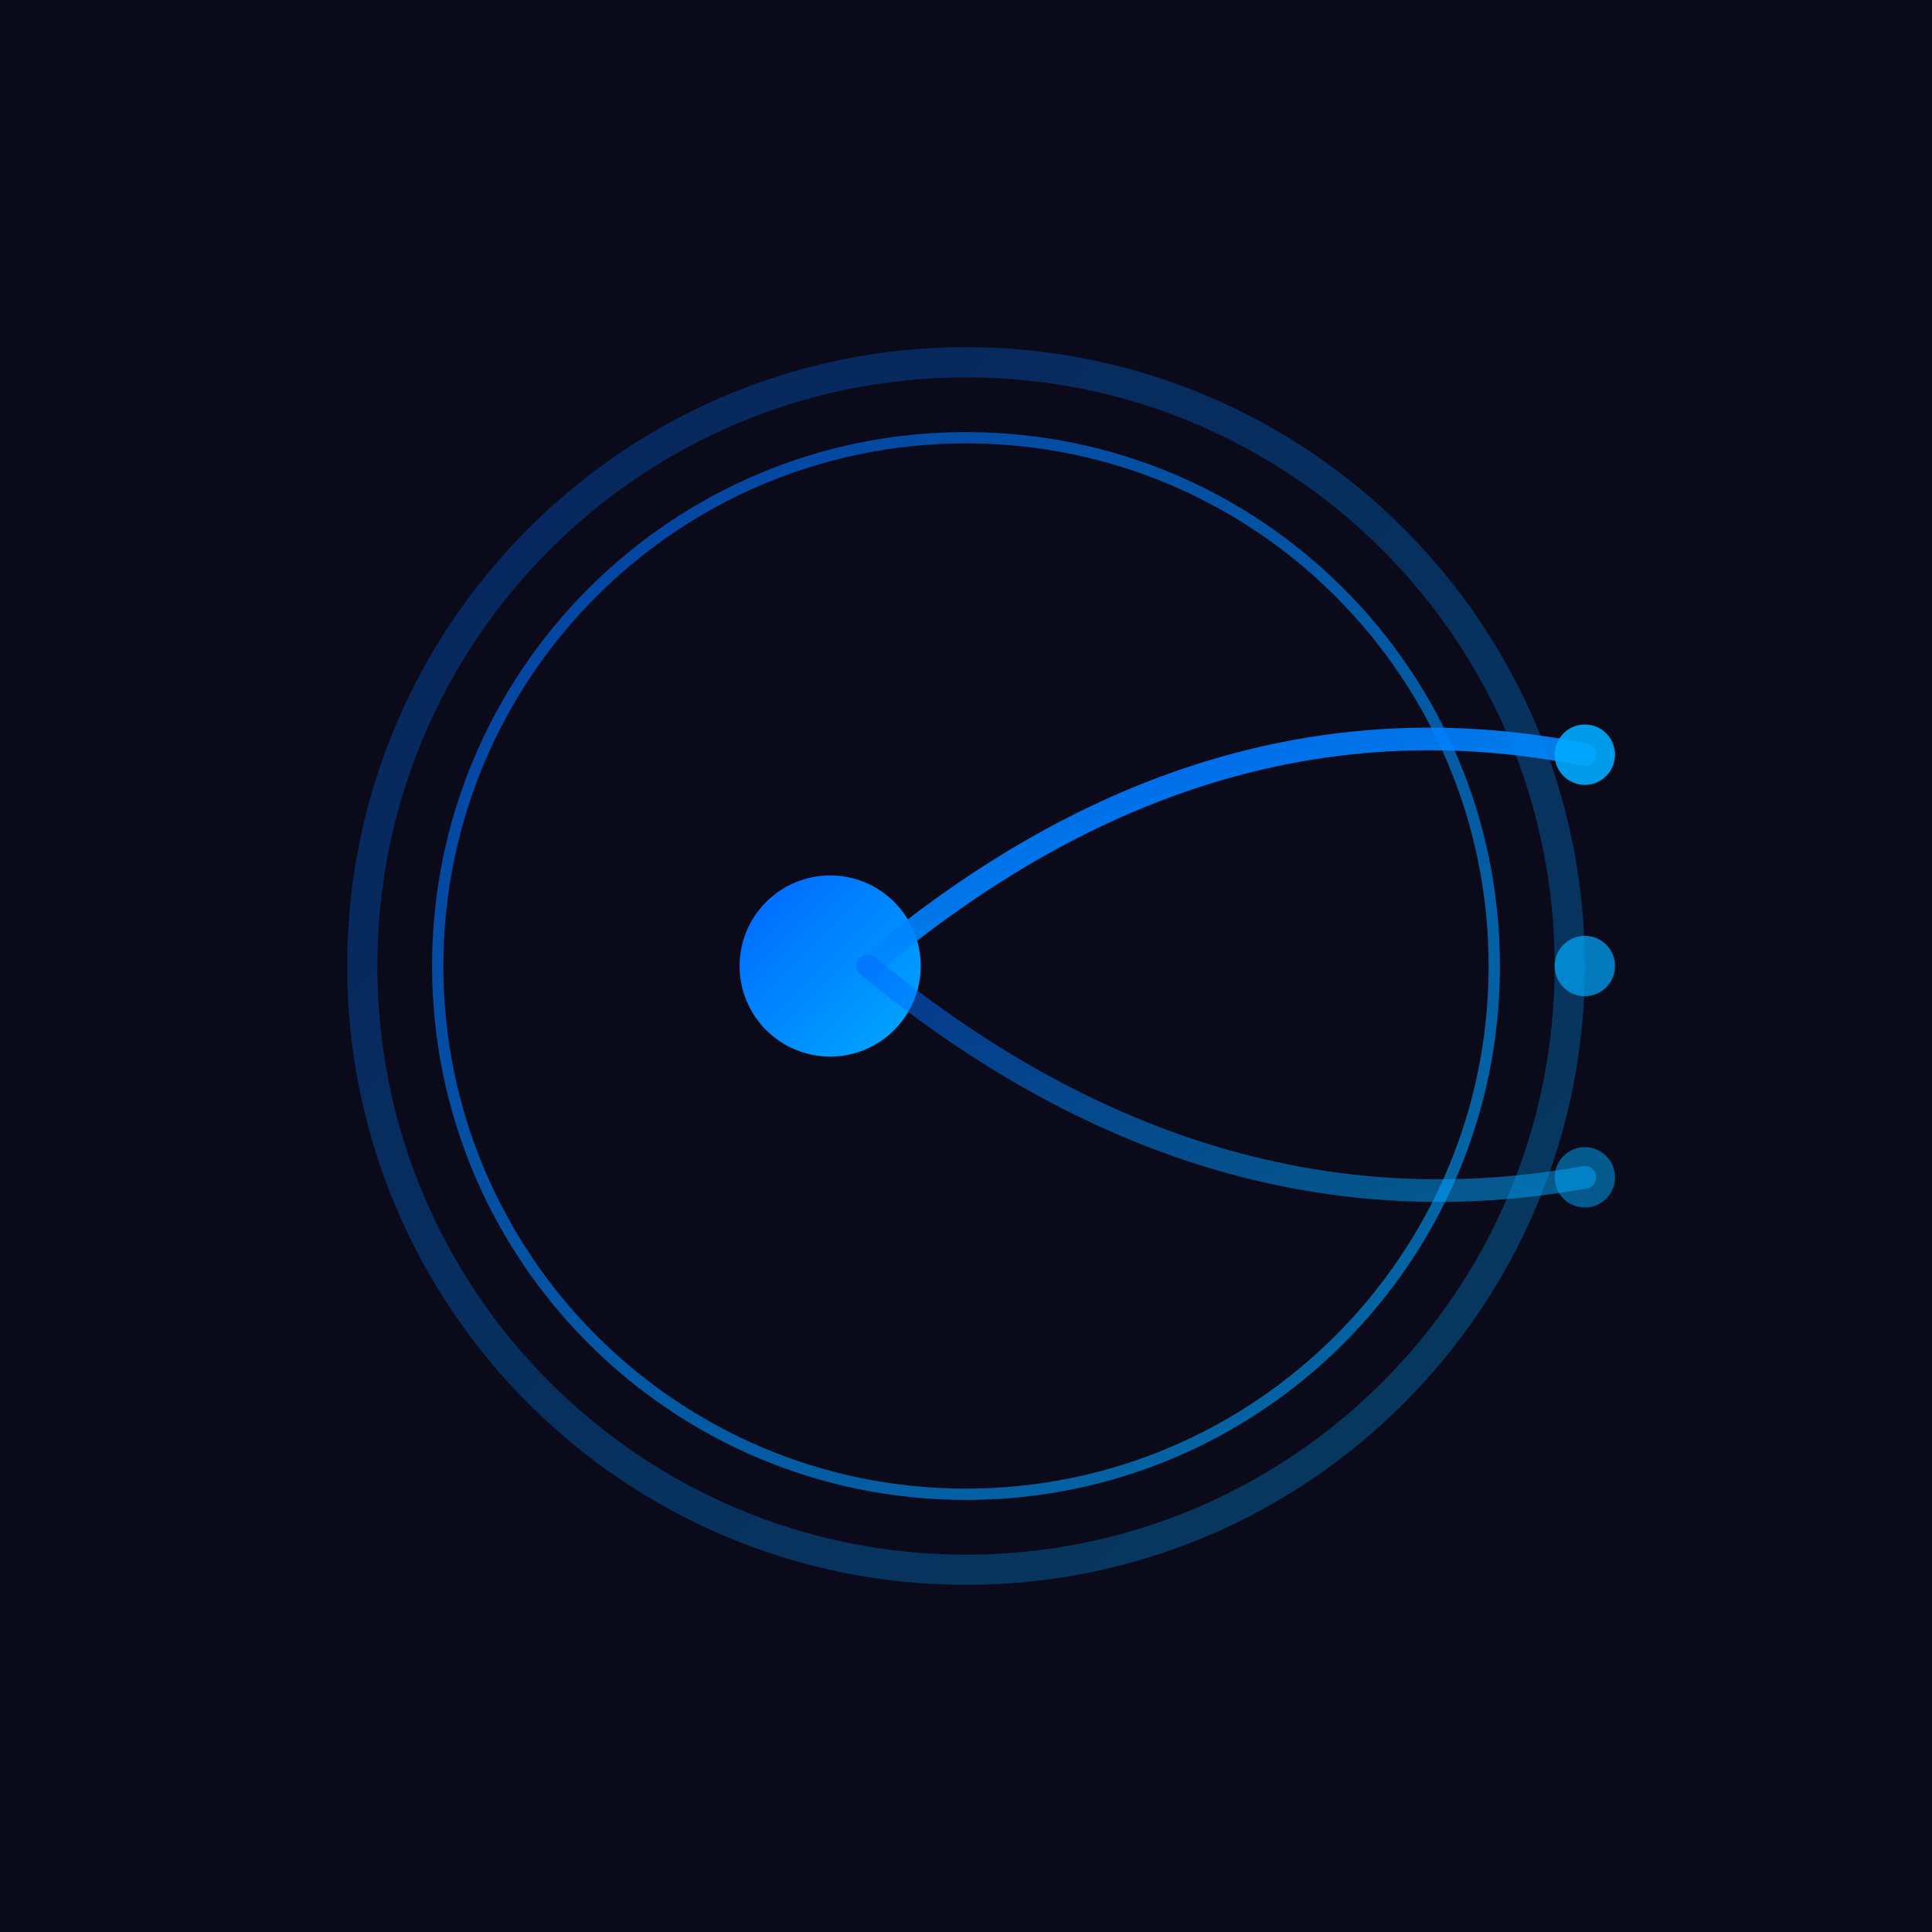
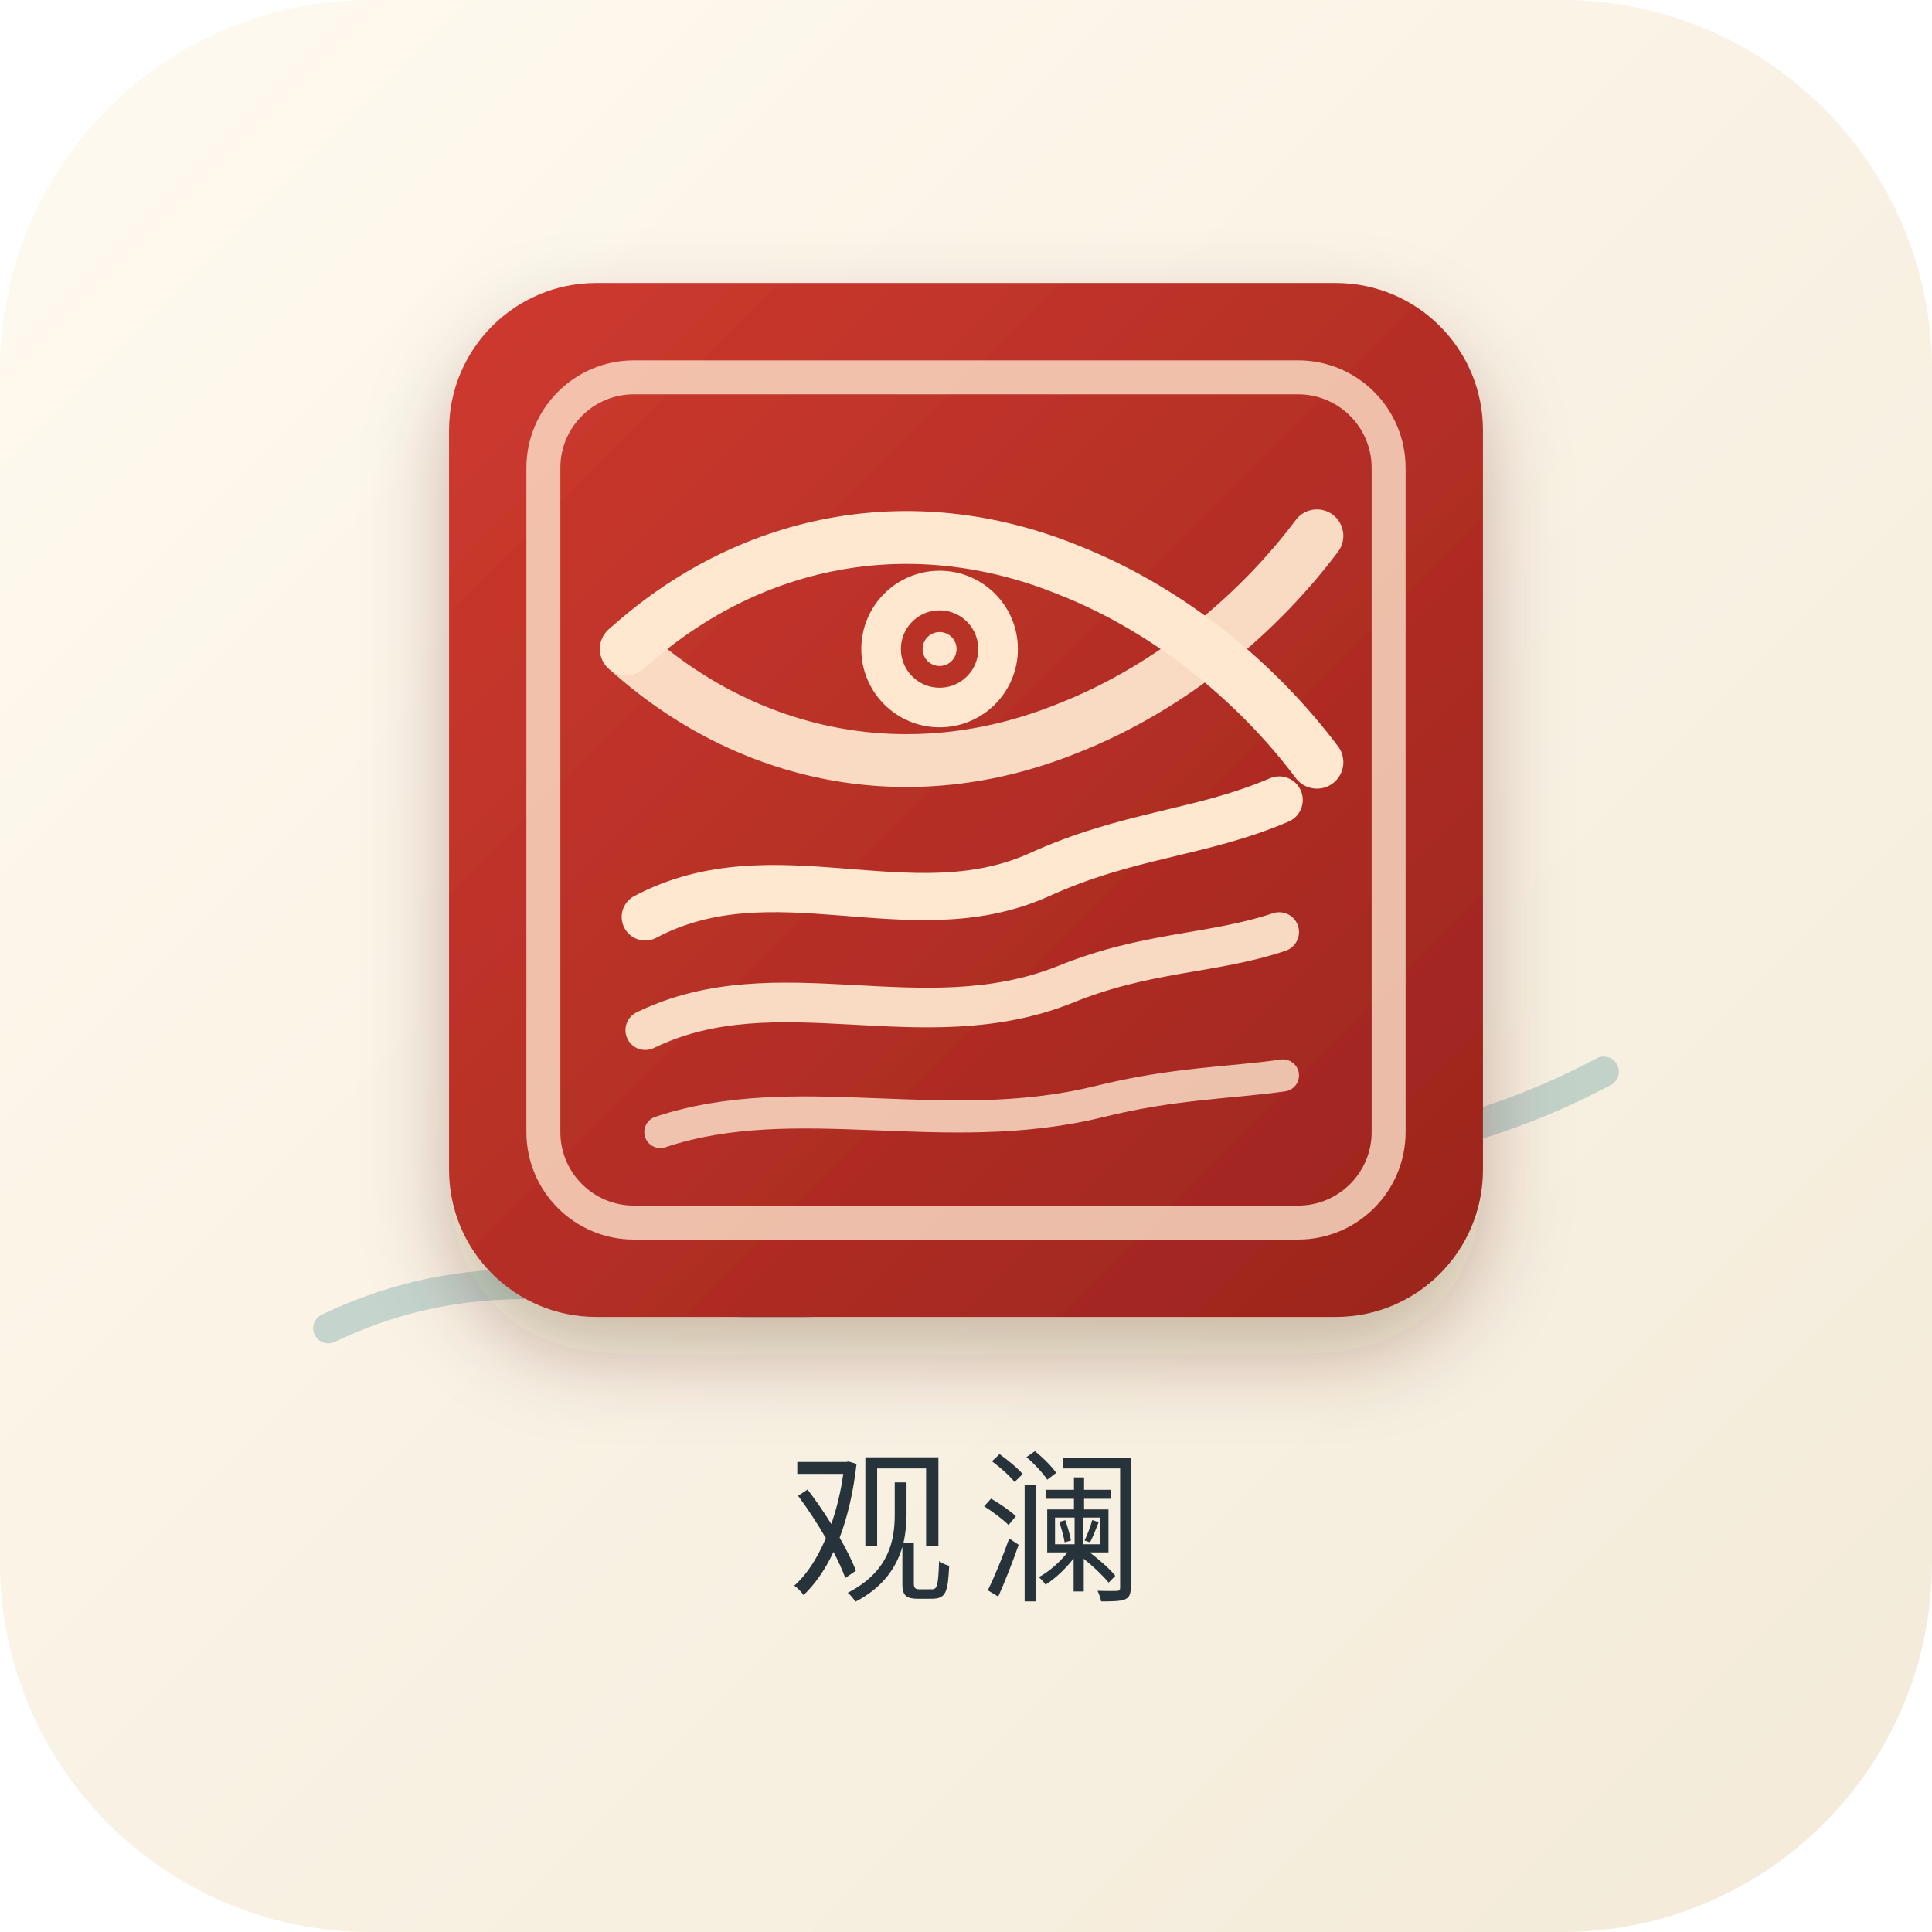
- <svg xmlns="http://www.w3.org/2000/svg" viewBox="0 0 512 512" width="512" height="512">
+ <svg xmlns="http://www.w3.org/2000/svg" viewBox="0 0 1024 1024" width="1024" height="1024">
  <defs>
-     <linearGradient id="grad1" x1="0%" y1="0%" x2="100%" y2="100%">
-       <stop offset="0%" style="stop-color:#0066FF" />
-       <stop offset="100%" style="stop-color:#00AAFF" />
+     <linearGradient id="paper" x1="0" y1="0" x2="1" y2="1">
+       <stop offset="0%" stop-color="#fffaf0" />
+       <stop offset="100%" stop-color="#f3ead8" />
    </linearGradient>
-     <clipPath id="clip-circle">
-       <circle cx="256" cy="256" r="140" />
-     </clipPath>
+     <linearGradient id="seal" x1="0" y1="0" x2="1" y2="1">
+       <stop offset="0%" stop-color="#cf3a2f" />
+       <stop offset="100%" stop-color="#9a241d" />
+     </linearGradient>
+     <filter id="shadow" x="-20%" y="-20%" width="140%" height="140%">
+       <feDropShadow dx="0" dy="20" stdDeviation="22" flood-color="#4b1611" flood-opacity="0.28" />
+     </filter>
  </defs>
-   <rect width="512" height="512" fill="#0A0A1A" />
-   <circle cx="256" cy="256" r="160" fill="none" stroke="url(#grad1)" stroke-width="8" opacity="0.3" />
-   <circle cx="256" cy="256" r="140" fill="none" stroke="url(#grad1)" stroke-width="3" opacity="0.6" />
-   <circle cx="220" cy="256" r="24" fill="url(#grad1)" />
-   <path d="M 230 256 Q 320 180, 420 200" fill="none" stroke="url(#grad1)" stroke-width="6" stroke-linecap="round" opacity="0.9" />
-   <path d="M 230 256 Q 320 256, 420 256" fill="none" stroke="url(#grad1)" stroke-width="6" stroke-linecap="round" opacity="0.7" />
-   <path d="M 230 256 Q 320 330, 420 312" fill="none" stroke="url(#grad1)" stroke-width="6" stroke-linecap="round" opacity="0.5" />
-   <circle cx="420" cy="200" r="8" fill="#00AAFF" opacity="0.9" />
-   <circle cx="420" cy="256" r="8" fill="#00AAFF" opacity="0.7" />
-   <circle cx="420" cy="312" r="8" fill="#00AAFF" opacity="0.5" />
+   <rect width="1024" height="1024" rx="196" fill="url(#paper)" />
+   <path d="M174 704 C304 642 392 730 514 666 C632 604 730 632 850 568" fill="none" stroke="#1f7683" stroke-width="16" stroke-linecap="round" opacity="0.24" />
+   <rect x="238" y="150" width="548" height="548" rx="78" fill="url(#seal)" filter="url(#shadow)" />
+   <rect x="288" y="200" width="448" height="448" rx="48" fill="none" stroke="#ffe8cf" stroke-width="18" opacity="0.78" />
+   <g transform="translate(-14 -20)">
+     <path d="M346 364 C410 306 496 288 580 322 C636 344 682 384 712 424" fill="none" stroke="#ffe8cf" stroke-width="28" stroke-linecap="round" />
+     <path d="M346 364 C410 422 496 440 580 406 C636 384 682 344 712 304" fill="none" stroke="#ffe8cf" stroke-width="28" stroke-linecap="round" opacity="0.92" />
+     <circle cx="512" cy="364" r="31" fill="none" stroke="#ffe8cf" stroke-width="21" />
+     <circle cx="512" cy="364" r="9" fill="#ffe8cf" />
+     <path d="M356 506 C424 470 496 514 564 484 C612 462 650 462 692 444" fill="none" stroke="#ffe8cf" stroke-width="25" stroke-linecap="round" />
+     <path d="M356 566 C426 532 502 572 578 542 C622 524 656 526 692 514" fill="none" stroke="#ffe8cf" stroke-width="21" stroke-linecap="round" opacity="0.92" />
+     <path d="M364 620 C436 596 514 624 596 604 C636 594 666 594 694 590" fill="none" stroke="#ffe8cf" stroke-width="17" stroke-linecap="round" opacity="0.80" />
+     <circle cx="566" cy="484" r="10" fill="#ffe8cf" opacity="0.92" />
+   </g>
+   <text x="512" y="842" text-anchor="middle" font-family="STKaiti, Kaiti SC, STSong, Songti SC, serif" font-size="88" fill="#27333a" letter-spacing="12">观澜</text>
</svg>
